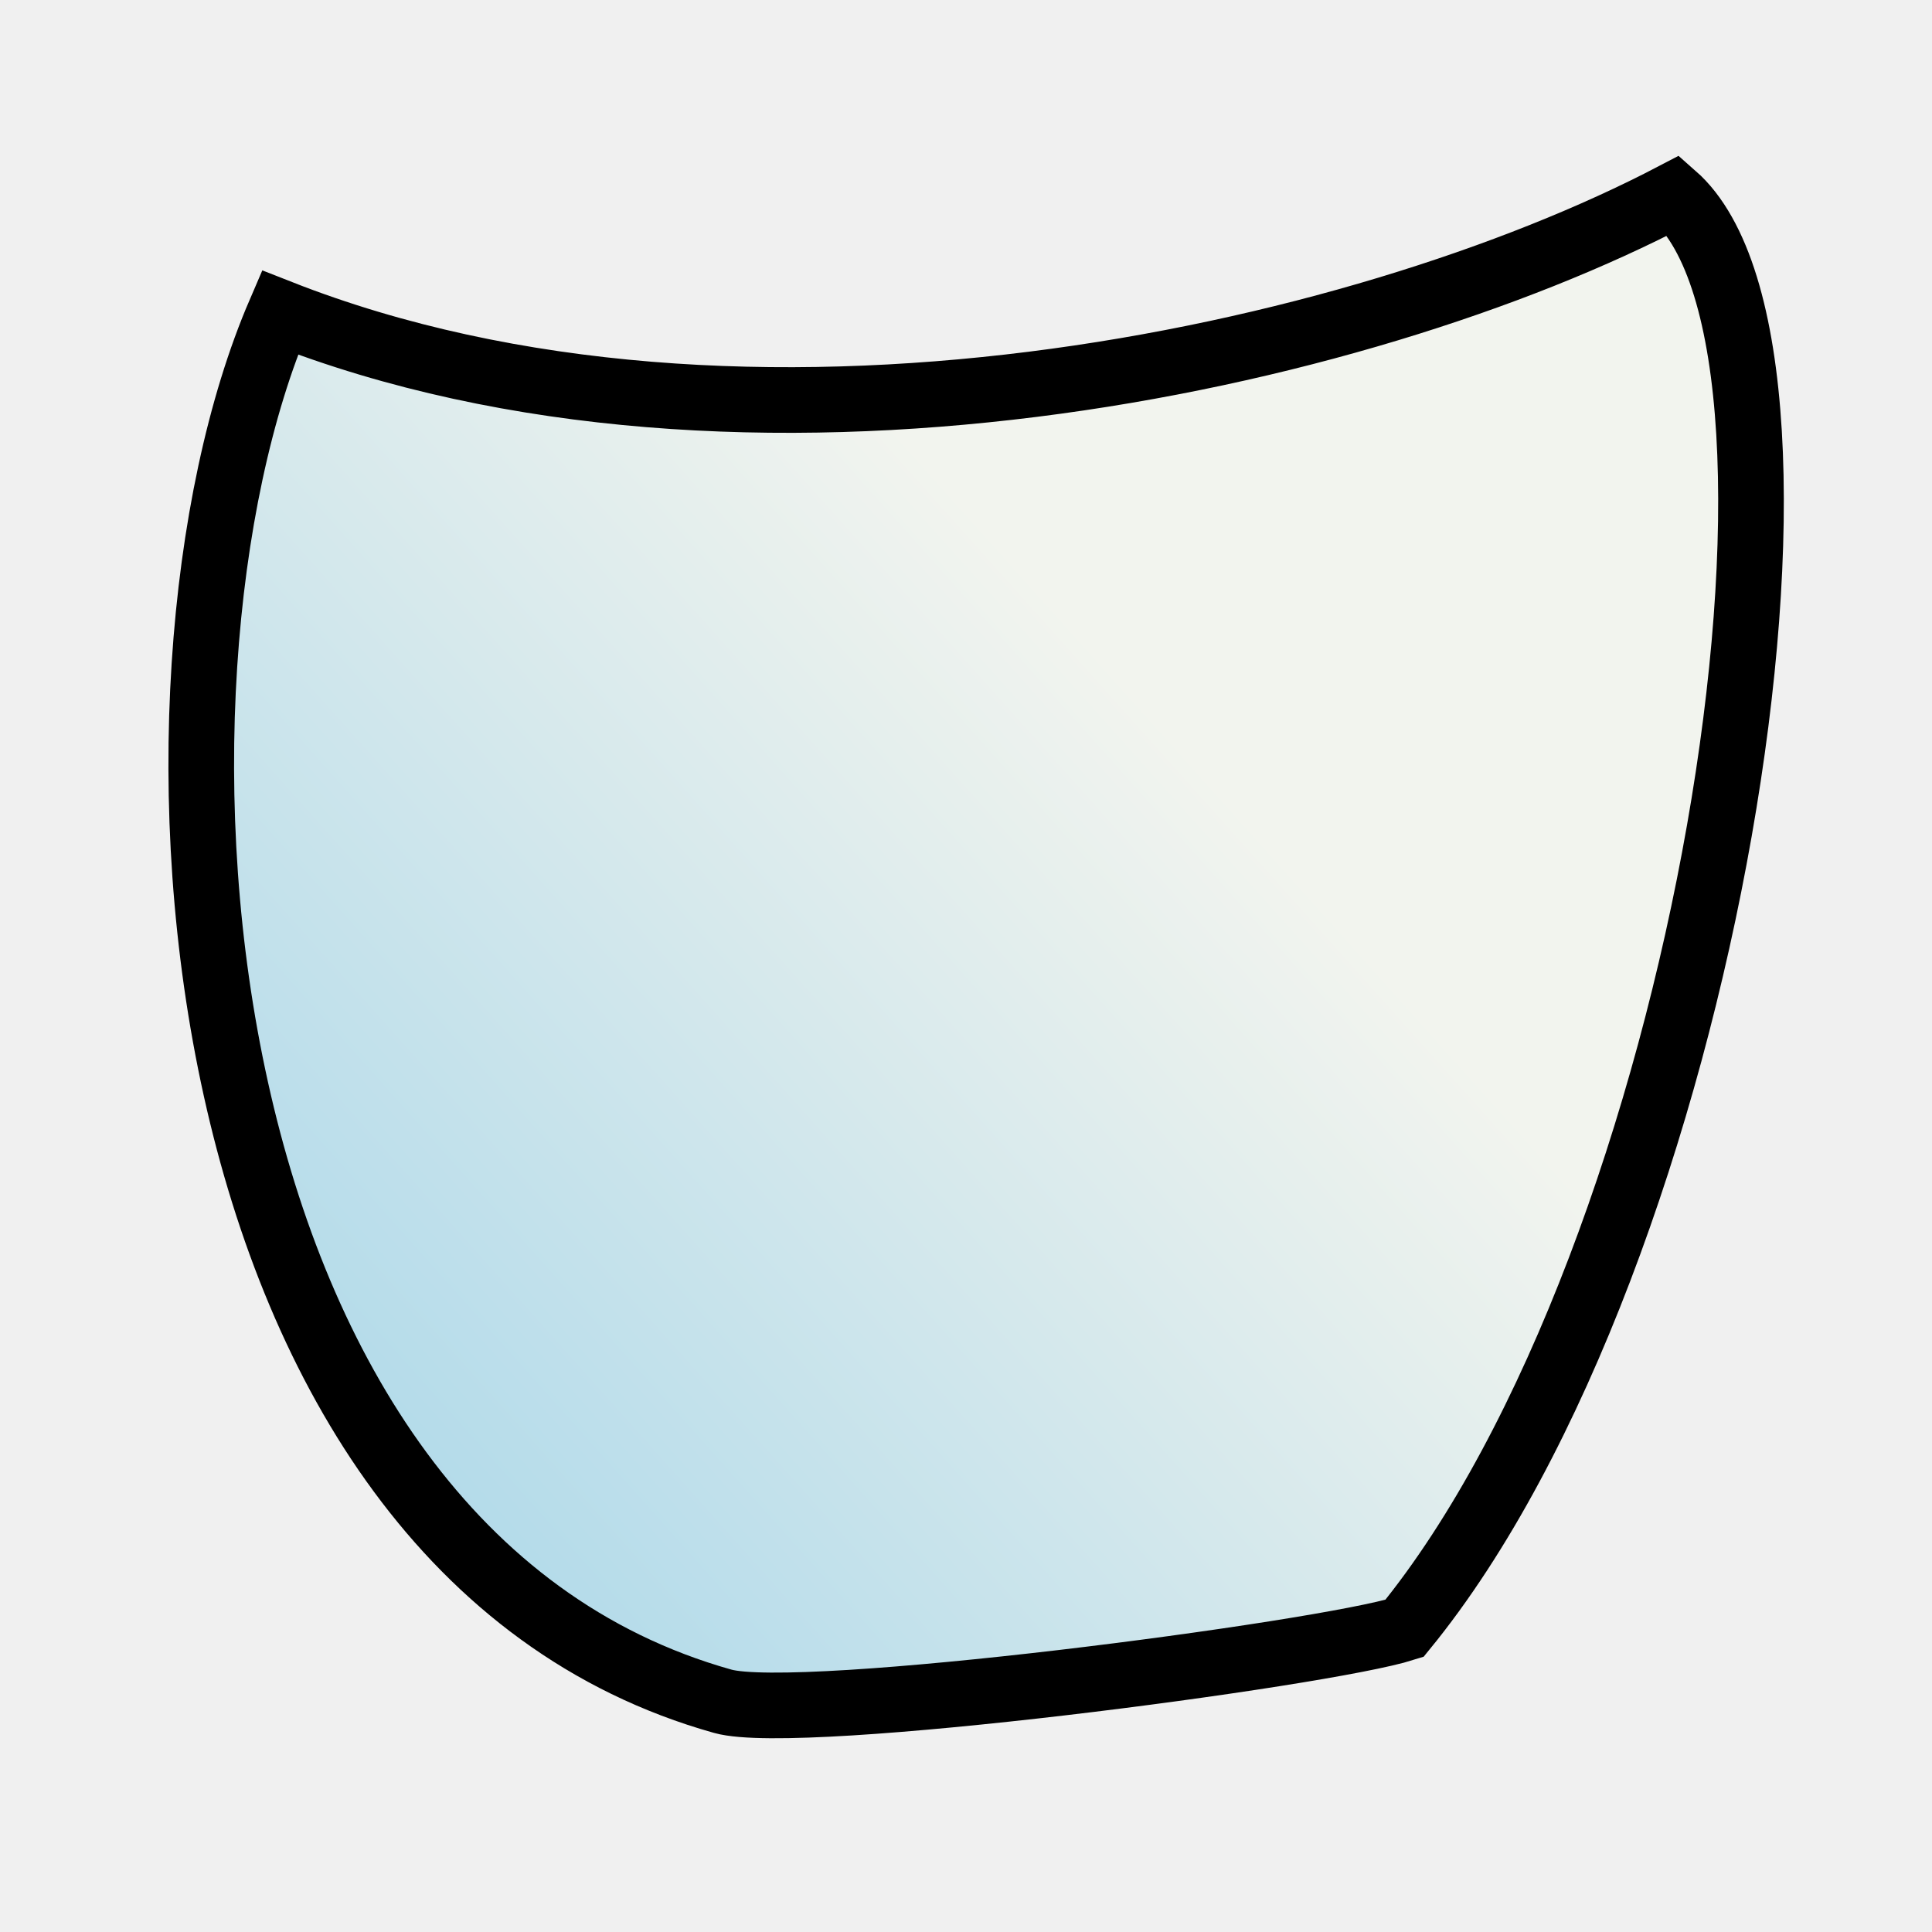
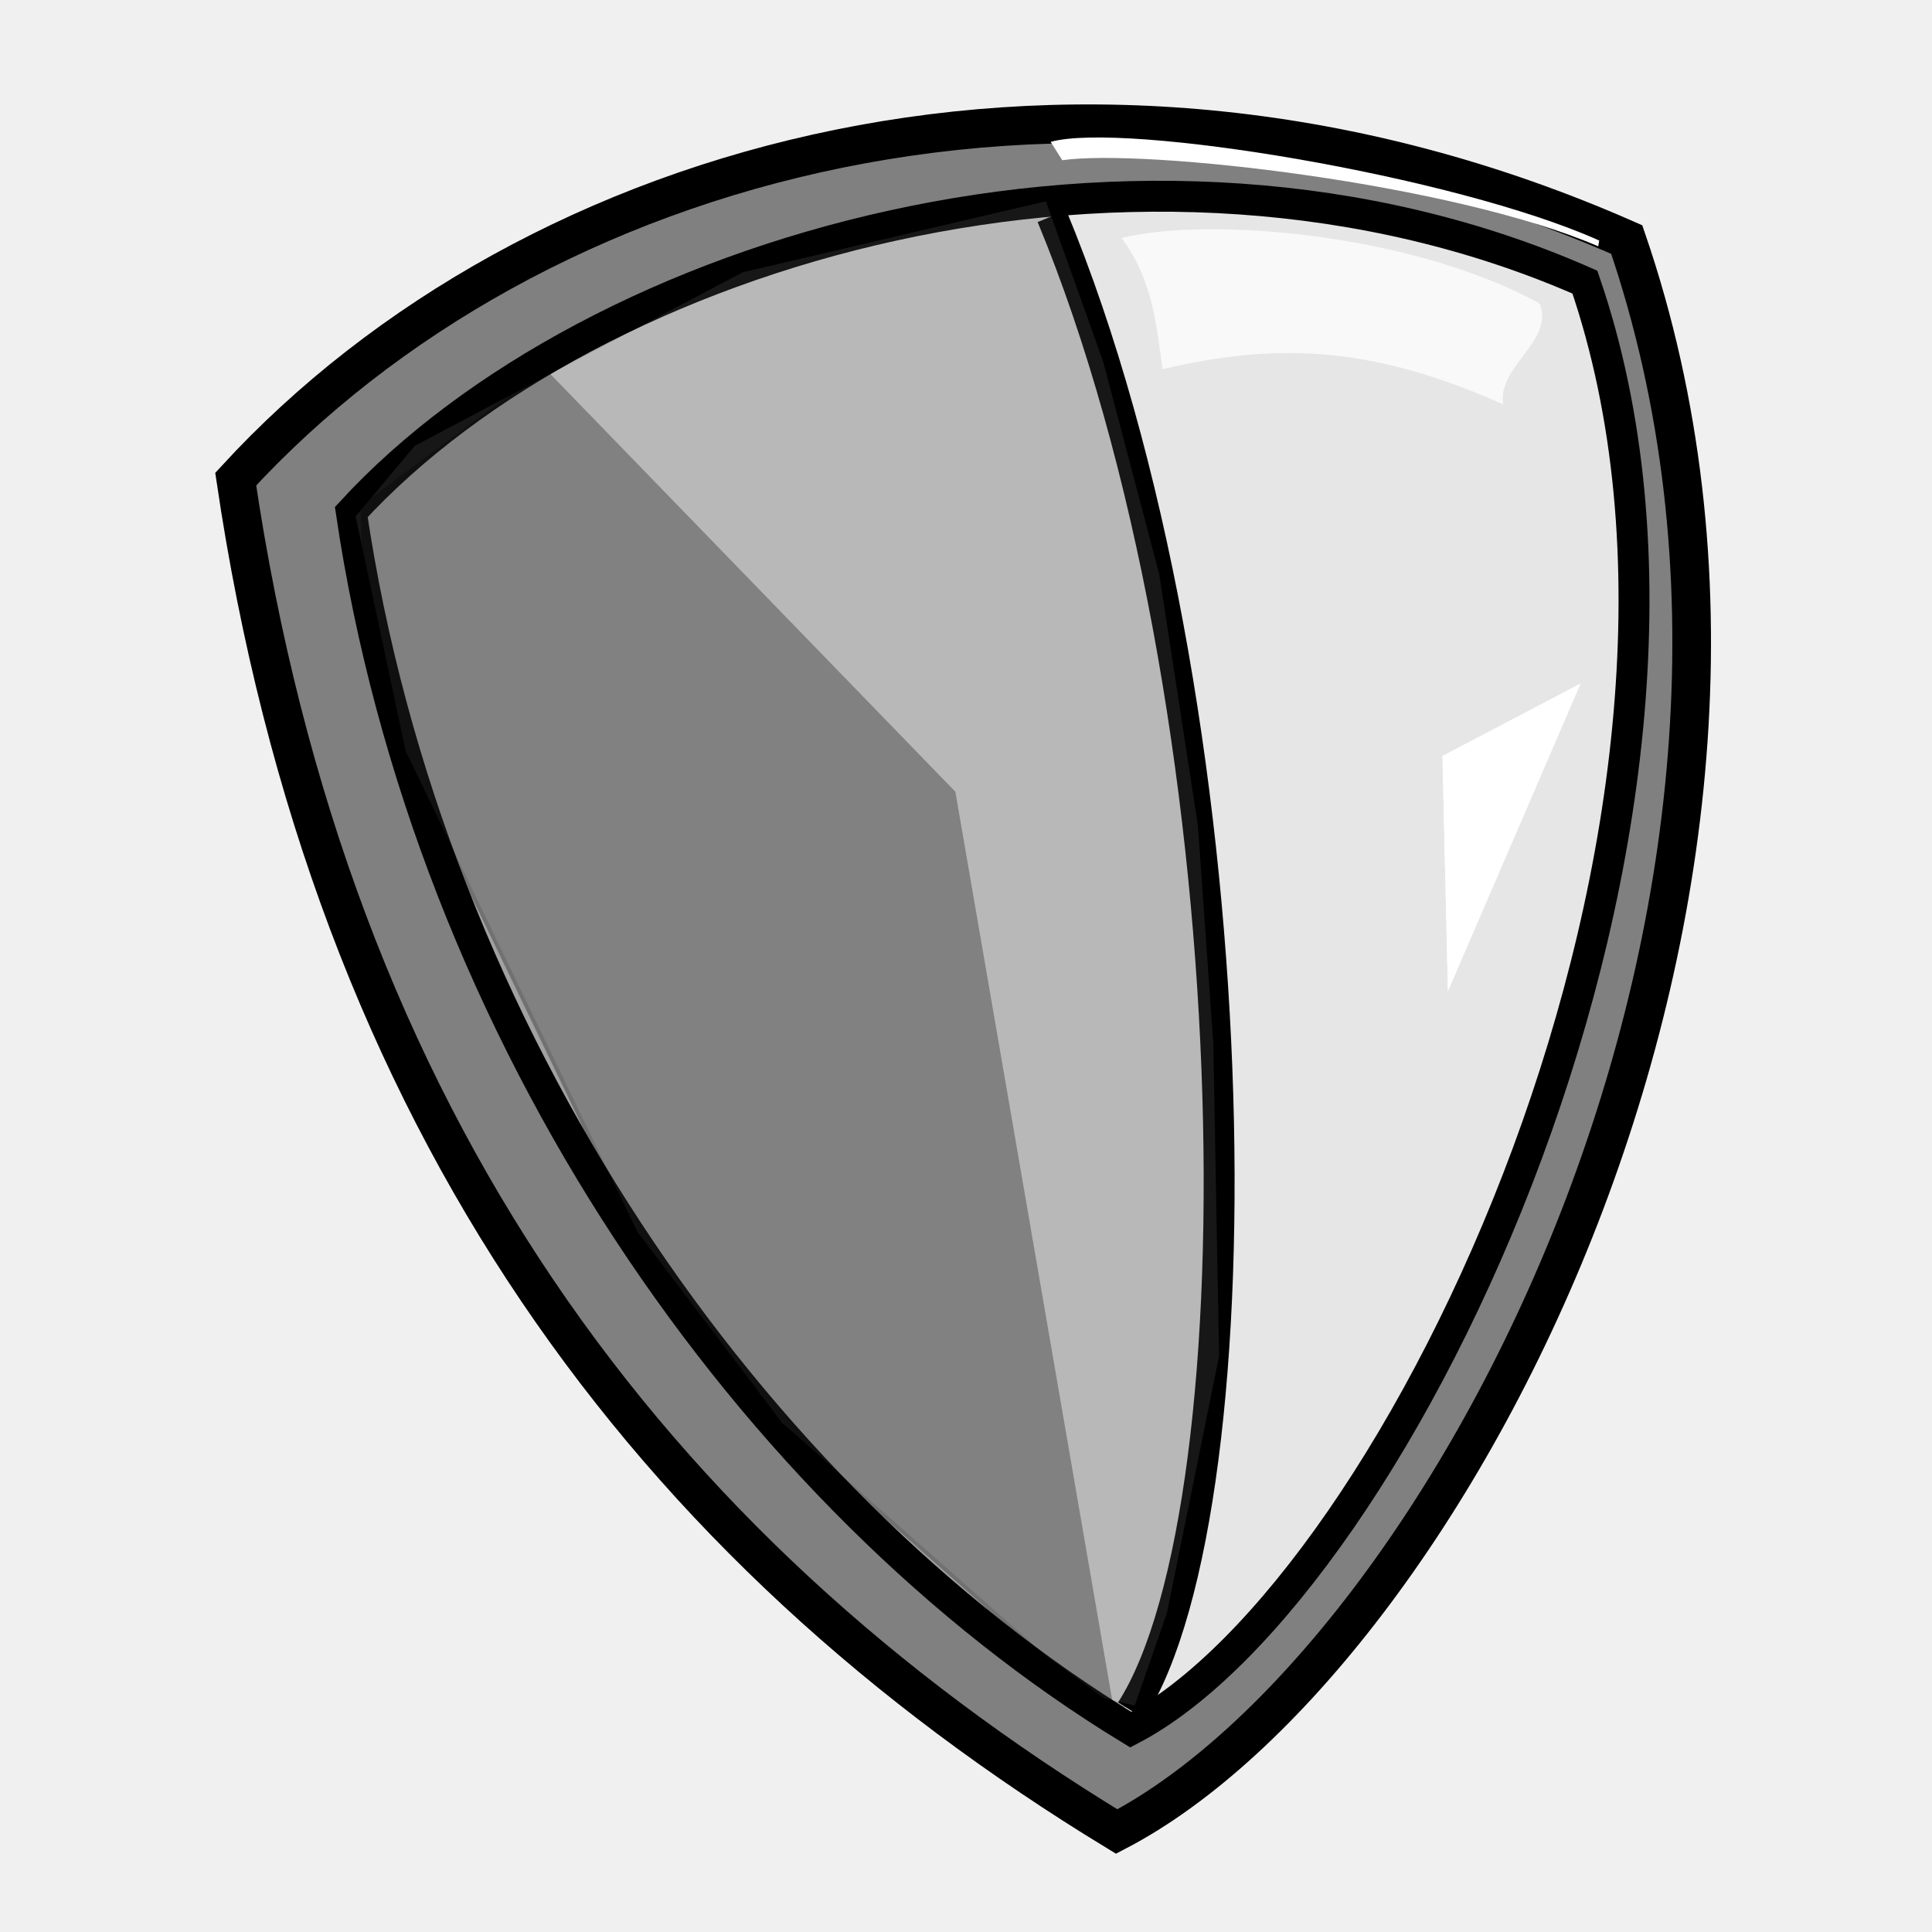
<svg xmlns="http://www.w3.org/2000/svg" xmlns:xlink="http://www.w3.org/1999/xlink" width="500" height="500" viewBox="0 0 132.292 132.292" version="1.1" id="svg8">
  <defs id="defs2">
-     <linearGradient id="linearGradient1031">
-       <stop style="stop-color:#f2f4ee;stop-opacity:1" offset="0" id="stop1027" />
-       <stop style="stop-color:#a2d4e9;stop-opacity:1" offset="1" id="stop1029" />
-     </linearGradient>
    <linearGradient id="linearGradient996">
      <stop style="stop-color:#e8b46d;stop-opacity:1" offset="0" id="stop992" />
      <stop style="stop-color:#b07451;stop-opacity:1" offset="1" id="stop994" />
    </linearGradient>
    <linearGradient xlink:href="#linearGradient996" id="linearGradient998" x1="46.987" y1="215.452" x2="49.633" y2="217.861" gradientUnits="userSpaceOnUse" gradientTransform="matrix(8.935332,0,0,8.935332,-332.808,-1667.801)" />
-     <linearGradient xlink:href="#linearGradient1031" id="linearGradient1033" x1="212.612" y1="209.121" x2="181.996" y2="236.524" gradientUnits="userSpaceOnUse" gradientTransform="matrix(2.247469,0,0,2.247469,-395.5823,-252.8359)" />
  </defs>
  <g id="layer1" transform="translate(0,-164.7083)">
-     <path style="fill:url(#linearGradient1033);fill-opacity:1;stroke:#000000;stroke-width:4.495;stroke-linecap:butt;stroke-linejoin:miter;stroke-miterlimit:4;stroke-dasharray:none;stroke-opacity:1" d="m 96.167,276.211 c 20.799,-25.458 30.556,-87.488 18.444,-98.125 -21.625,11.314 -63.673,20.518 -95.446,8.024 -10.991,25.525 -7.147,84.577 30.321,95.09 5.294,1.485 41.085,-3.211 46.681,-4.989 z" id="path1021" />
+     <path style="fill:#808080;stroke:#000000;stroke-width:2.646;stroke-linecap:butt;stroke-linejoin:miter;stroke-opacity:1;stroke-miterlimit:4;stroke-dasharray:none" d="M 16.14,197.517 C 36.455,175.391 74.288,164.763 111.39,181.112 126.778,225.958 99.06,278.346 76.465,290.121 44.57,270.711 22.661,241.595 16.14,197.517 Z" id="path871" />
+     <path id="path873" d="M 24.054,199.772 C 40.603,181.748 78.302,170.709 108.525,184.027 121.061,220.559 95.835,273.554 77.429,283.146 51.447,267.335 29.366,235.678 24.054,199.772 Z" style="fill:#e6e6e6;stroke:#000000;stroke-width:2.117;stroke-linecap:butt;stroke-linejoin:miter;stroke-miterlimit:4;stroke-dasharray:none;stroke-opacity:1" />
+     <path style="fill:none;stroke:#000000;stroke-width:2.117;stroke-linecap:butt;stroke-linejoin:miter;stroke-miterlimit:4;stroke-dasharray:none;stroke-opacity:1" d="m 72.029,179.508 c 13.807,33.313 14.507,88.154 5.426,102.337" id="path875" />
+     <path style="fill:#4d4d4d;stroke:#000000;stroke-width:0.265px;stroke-linecap:butt;stroke-linejoin:miter;stroke-opacity:1;opacity:0.3" d="m 71.702,178.334 -20.902,4.895 -22.49,11.906 -4.101,4.895 3.44,16.14 15.875,32.941 9.922,13.097 18.124,16.007 3.969,2.91 2.249,0.529 2.249,-6.482 3.572,-17.595 -0.397,-21.431 -1.058,-14.949 -2.646,-17.198 -3.836,-14.552 z" id="path877" />
+     <path style="fill:#f9f9f9;stroke:none;stroke-width:0.265px;stroke-linecap:butt;stroke-linejoin:miter;stroke-opacity:1" d="m 76.8,181.005 c 2.117,2.825 2.374,5.915 2.806,8.98 8.143,-1.918 14.586,-1.469 23.324,2.41 -0.426,-2.598 3.543,-4.365 2.494,-6.9 -8.699,-4.802 -22.693,-5.966 -28.625,-4.49 z" id="path879" />
+     <path style="fill:#ffffff;stroke:none;stroke-width:0.265px;stroke-linecap:butt;stroke-linejoin:miter;stroke-opacity:1" d="m 109.504,181.179 c -9.888,-4.442 -32.533,-8.157 -37.56,-6.757 l 0.794,1.257 c 5.681,-0.806 26.718,1.583 36.7,5.897 z" id="path881" />
+     <path style="opacity:0.3;fill:#000000;stroke:#000000;stroke-width:0.265px;stroke-linecap:butt;stroke-linejoin:miter;stroke-opacity:1" d="m 37.304,190.12 -12.478,9.284 c 0.305,31.911 29.26,68.765 51.225,81.881 L 65.294,218.984 Z" id="path883" />
+     <path style="fill:#ffffff;stroke:none;stroke-width:0.265px;stroke-linecap:butt;stroke-linejoin:miter;stroke-opacity:1" d="m 98.773,216.478 0.374,16.09 9.074,-21.047 z" id="path885" />
+     <path id="path887" d="m 98.773,216.478 0.374,16.09 9.074,-21.047 z" style="fill:#ffffff;stroke:none;stroke-width:0.265px;stroke-linecap:butt;stroke-linejoin:miter;stroke-opacity:1" />
  </g>
</svg>
